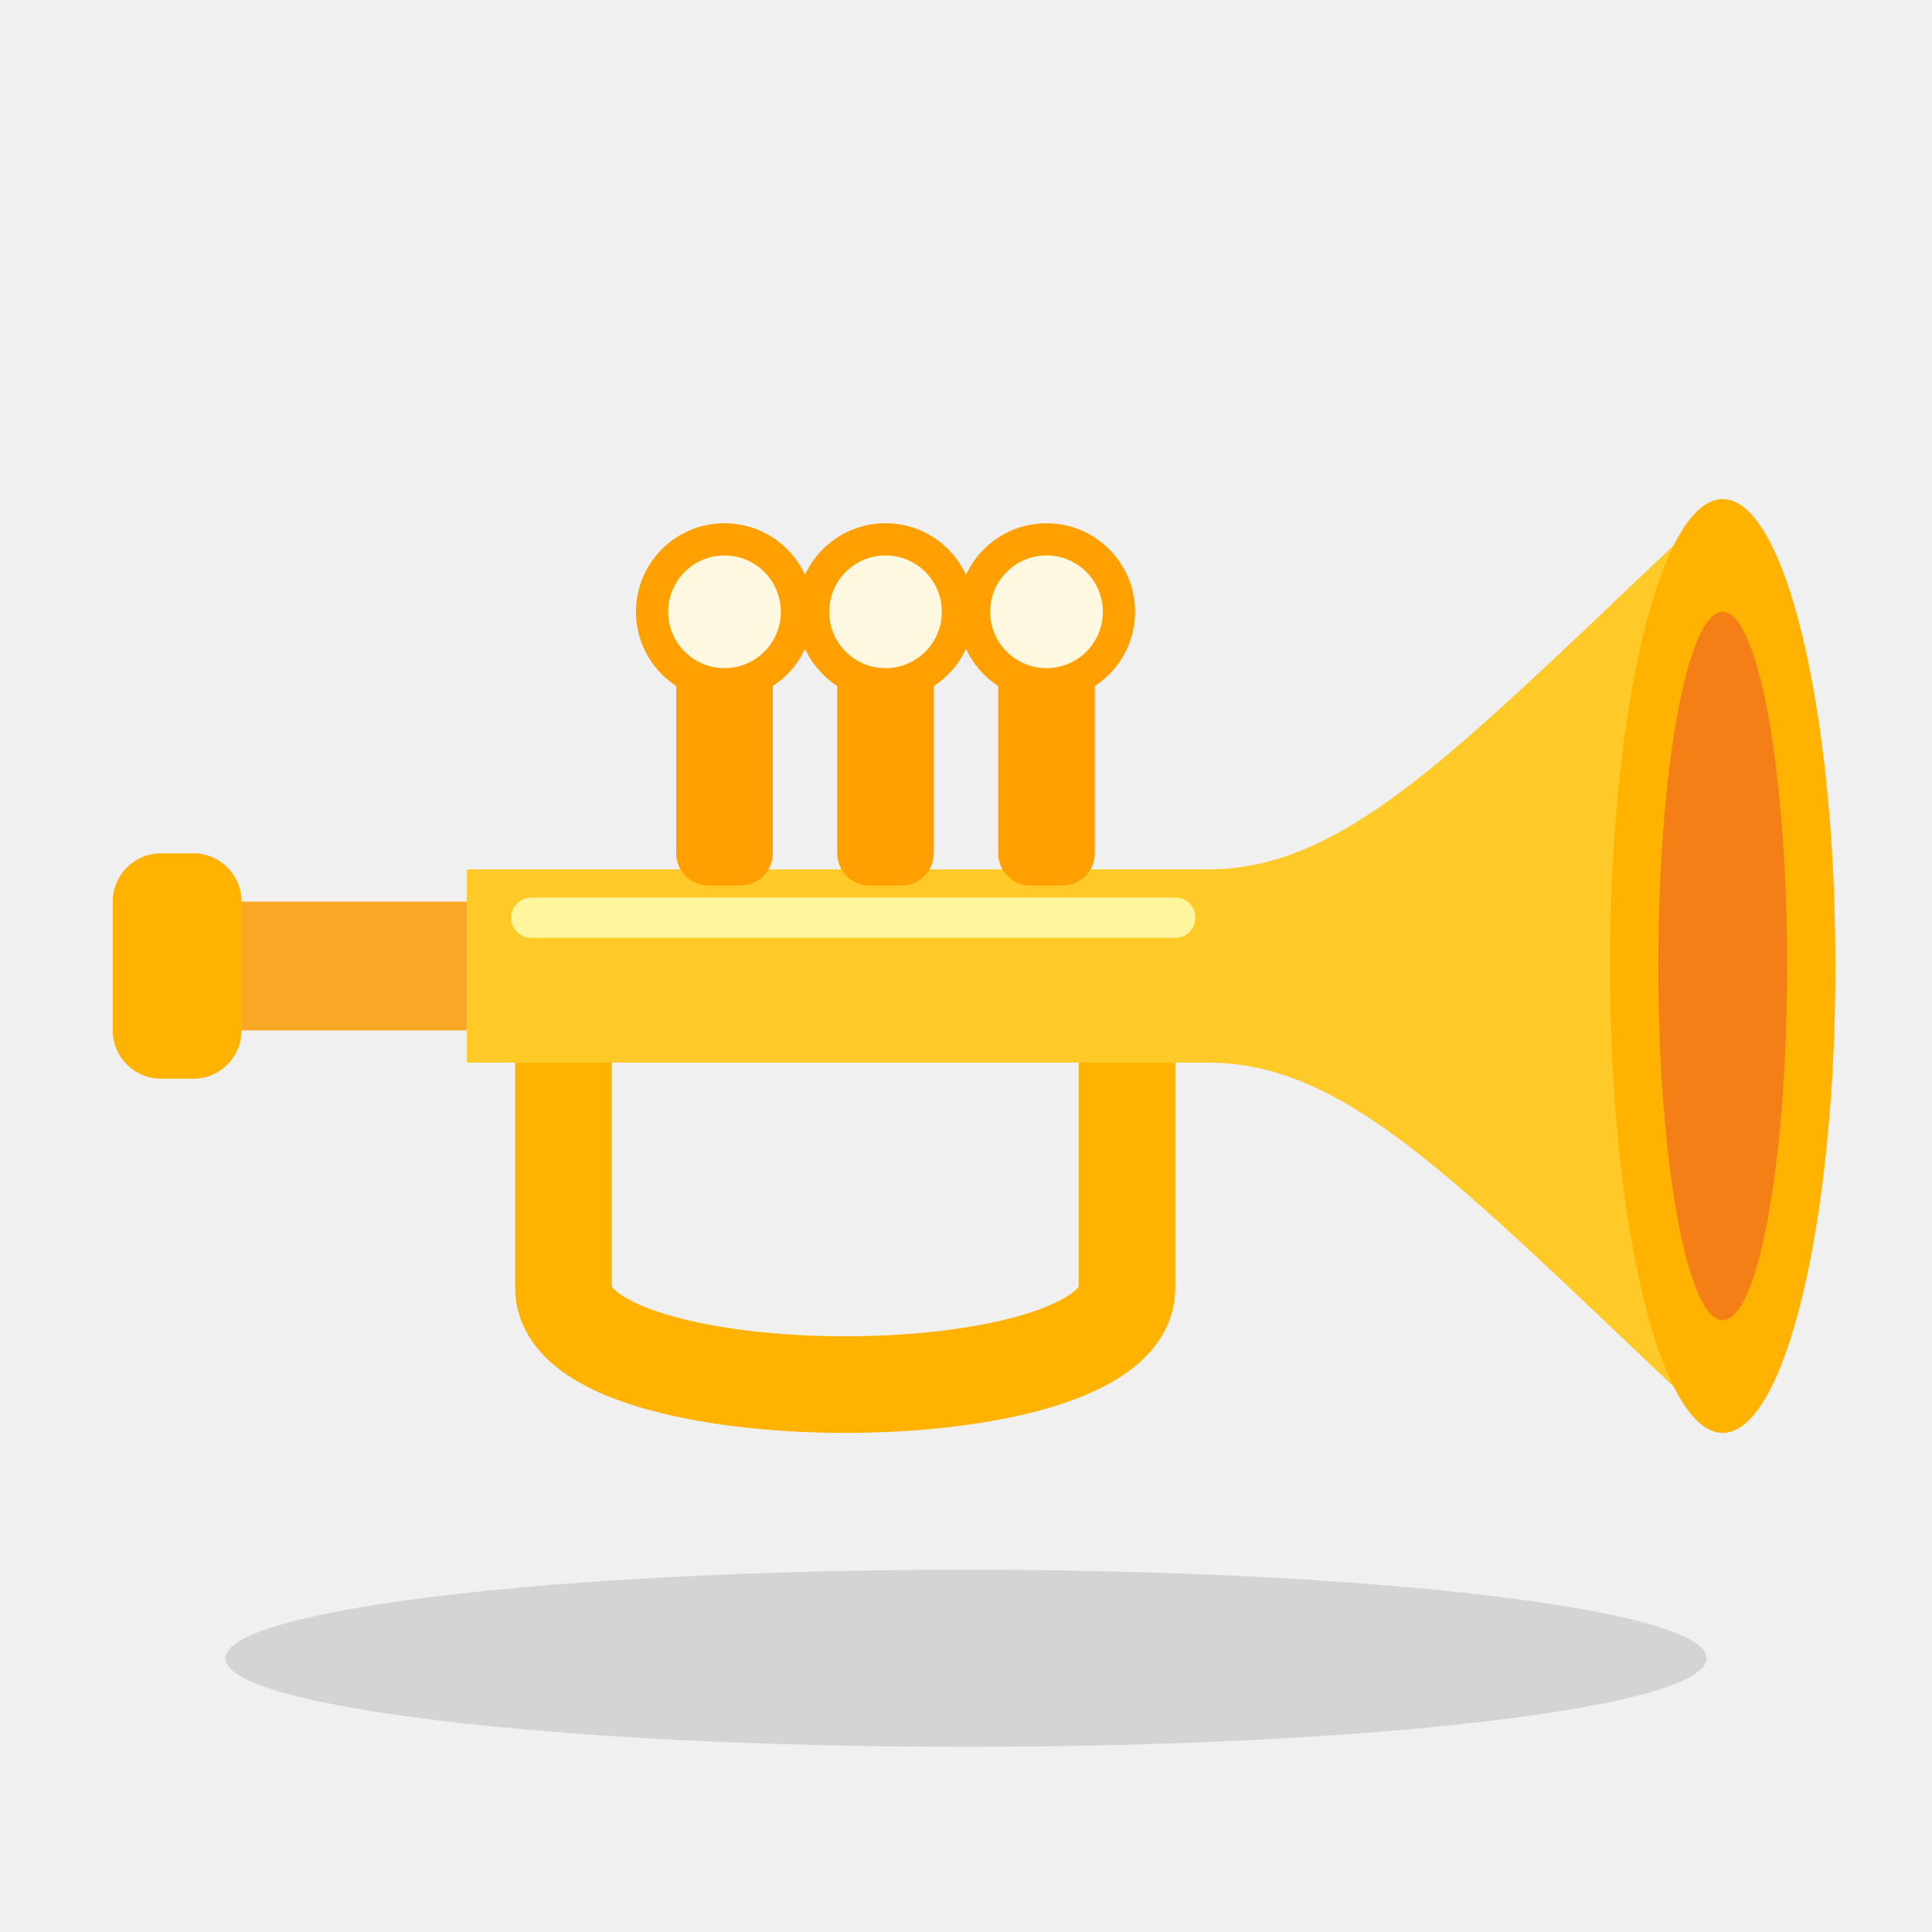
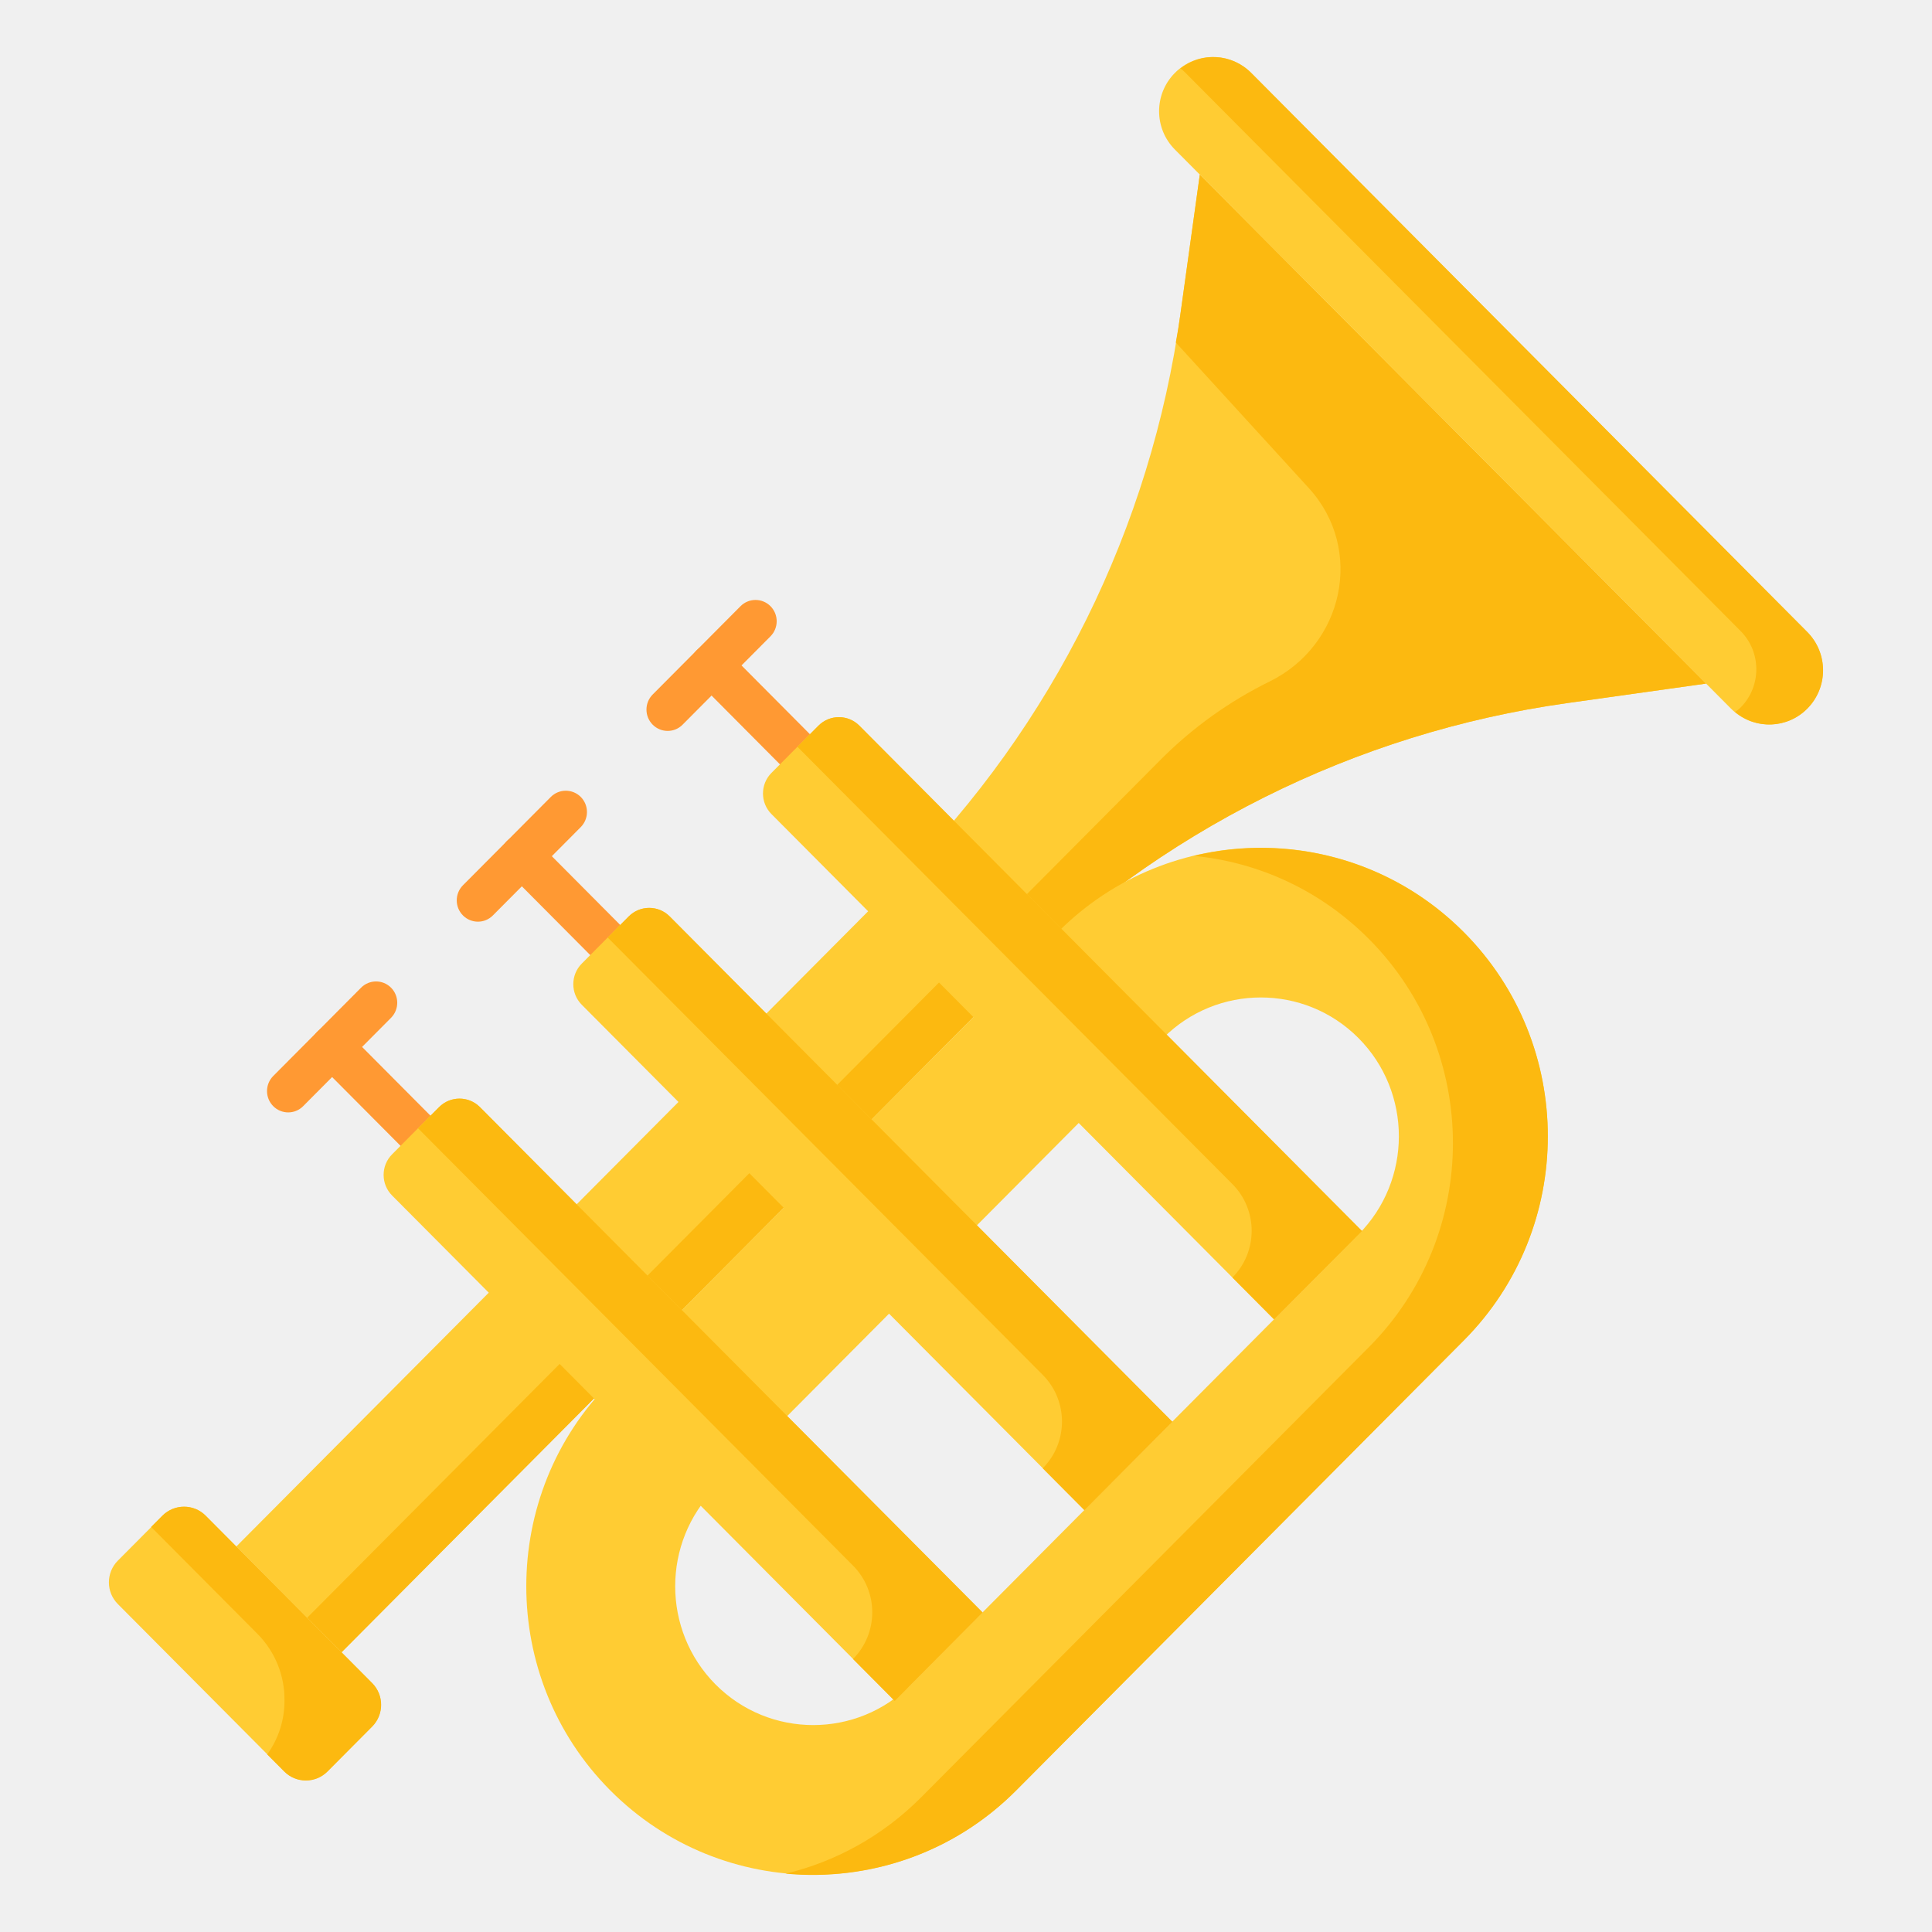
- <svg xmlns="http://www.w3.org/2000/svg" viewBox="0 0 240 240" role="img" aria-label="Trompeta">
-   <ellipse cx="120" cy="206" rx="92" ry="11" fill="#000" opacity="0.12" />
-   <path d="M26 112 L58 112 L58 128 L26 128 Z" fill="#f9a825" />
-   <rect x="14" y="106" width="16" height="28" rx="6" fill="#ffb300" />
-   <path d="M58 108 L150 108 C168 108 182 92 214 62 L214 178 C182 148 168 132 150 132 L58 132 Z" fill="#ffca28" />
-   <ellipse cx="214" cy="120" rx="14" ry="58" fill="#ffb300" />
-   <ellipse cx="214" cy="120" rx="8" ry="44" fill="#f57f17" />
-   <path d="M70 132 L70 160 C70 176 140 176 140 160 L140 132" fill="none" stroke="#ffb300" stroke-width="12" />
-   <rect x="84" y="80" width="12" height="30" rx="4" fill="#ffa000" />
-   <rect x="104" y="80" width="12" height="30" rx="4" fill="#ffa000" />
-   <rect x="124" y="80" width="12" height="30" rx="4" fill="#ffa000" />
-   <circle cx="90" cy="76" r="9" fill="#fff8e1" stroke="#ffa000" stroke-width="4" />
-   <circle cx="110" cy="76" r="9" fill="#fff8e1" stroke="#ffa000" stroke-width="4" />
-   <circle cx="130" cy="76" r="9" fill="#fff8e1" stroke="#ffa000" stroke-width="4" />
-   <path d="M66 114 L146 114" stroke="#fff59d" stroke-width="5" stroke-linecap="round" />
+ <svg xmlns="http://www.w3.org/2000/svg" version="1.1" id="Capa_1" x="0px" y="0px" viewBox="0 0 500 500" style="enable-background:new 0 0 500 500;" xml:space="preserve">
+   <style type="text/css">
+ 	.st0{fill:#EB2032;}
+ 	.st1{fill:#AD1521;}
+ 	.st2{fill:#C91629;}
+ 	.st3{fill:#A91720;}
+ 	.st4{fill:#FFC32B;}
+ 	.st5{fill:#E7A024;}
+ 	.st6{fill:#FFF4C2;}
+ 	.st7{fill:#FFE793;}
+ 	.st8{fill:#C41828;}
+ 	.st9{fill:#F75259;}
+ 	.st10{fill:#A55116;}
+ 	.st11{fill:#743711;}
+ 	.st12{fill:#BA7A12;}
+ 	.st13{fill:#EEA323;}
+ 	.st14{fill:#FFE68B;}
+ 	.st15{fill:#EA2031;}
+ 	.st16{fill:#A41320;}
+ 	.st17{fill:#BF1827;}
+ 	.st18{fill:#C51929;}
+ 	.st19{fill:#E92232;}
+ 	.st20{fill:#F0C68B;}
+ 	.st21{fill:#FFE8C8;}
+ 	.st22{fill:#005AB3;}
+ 	.st23{fill:#0080FF;}
+ 	.st24{fill:#FFC800;}
+ 	.st25{fill:#FFEA00;}
+ 	.st26{fill:#59B300;}
+ 	.st27{fill:#88CC00;}
+ 	.st28{fill:#E60049;}
+ 	.st29{fill:#FF0051;}
+ 	.st30{opacity:0.5;fill:#FFFFFF;}
+ 	.st31{fill:#FCD6B1;}
+ 	.st32{opacity:0.5;fill:#EDB174;}
+ 	.st33{fill:#BA0808;}
+ 	.st34{opacity:0.2;fill:#FFFFFF;}
+ 	.st35{fill:#A9BEC9;}
+ 	.st36{fill:#CEE6ED;}
+ 	.st37{opacity:0.2;fill:#561F0B;}
+ 	.st38{fill:#FCCBA2;}
+ 	.st39{fill:#BDCCD4;}
+ 	.st40{fill:#FF9933;}
+ 	.st41{fill:#FFCC33;}
+ 	.st42{fill:#FCB910;}
+ 	.st43{fill:#AEC3C4;}
+ 	.st44{opacity:0.3;fill:#FFFFFF;}
+ 	.st45{fill:#A1ADB7;}
+ 	.st46{opacity:0.3;}
+ 	.st47{fill:#EF473F;}
+ 	.st48{fill:#F9CB98;}
+ 	.st49{fill:#C4987A;}
+ 	.st50{opacity:0.2;}
+ 	.st51{fill:#C69F77;}
+ 	.st52{fill:#6E6E6E;}
+ 	.st53{fill:#D9BF9D;}
+ 	.st54{fill:#2D292B;}
+ 	.st55{fill:#FFAD42;}
+ 	.st56{fill:#FF3D3D;}
+ 	.st57{opacity:0.15;}
+ 	.st58{fill:#BABABA;}
+ 	.st59{fill:#4F352D;}
+ 	.st60{fill:#FBC732;}
+ 	.st61{fill:#30211C;}
+ 	.st62{opacity:0.8;fill:#474747;}
+ 	.st63{fill:#262626;}
+ 	.st64{opacity:0.6;fill:#ADADAD;}
+ 	.st65{opacity:0.8;}
+ 	.st66{fill:#474747;}
+ 	.st67{opacity:0.25;}
+ </style>
+   <g>
+     <g>
+       <path class="st40" d="M213.11,206.85c-1.4,0-2.81-0.54-3.88-1.62l-28.96-29.12c-2.14-2.15-2.14-5.64,0-7.8    c2.14-2.15,5.61-2.15,7.75,0l28.96,29.12c2.14,2.15,2.14,5.64,0,7.8C215.92,206.31,214.51,206.85,213.11,206.85z" />
+     </g>
+     <g>
+       <path class="st40" d="M172.79,189.16c-1.4,0-2.81-0.54-3.88-1.62c-2.14-2.15-2.14-5.64,0-7.8l22.74-22.86    c2.14-2.15,5.61-2.15,7.75,0c2.14,2.15,2.14,5.64,0,7.8l-22.74,22.86C175.59,188.63,174.19,189.16,172.79,189.16z" />
+     </g>
+     <g>
+       <path class="st40" d="M164.01,256.21c-1.4,0-2.81-0.54-3.88-1.62l-28.96-29.12c-2.14-2.15-2.14-5.64,0-7.8    c2.14-2.15,5.61-2.15,7.75,0l28.96,29.12c2.14,2.15,2.14,5.64,0,7.8C166.82,255.67,165.41,256.21,164.01,256.21z" />
+     </g>
+     <g>
+       <path class="st40" d="M123.69,238.53c-1.4,0-2.81-0.54-3.88-1.62c-2.14-2.15-2.14-5.64,0-7.8l22.74-22.86    c2.14-2.15,5.61-2.15,7.75,0c2.14,2.15,2.14,5.64,0,7.8l-22.74,22.86C126.49,237.99,125.09,238.53,123.69,238.53z" />
+     </g>
+     <g>
+       <path class="st40" d="M114.91,305.57c-1.4,0-2.81-0.54-3.88-1.62l-28.96-29.11c-2.14-2.15-2.14-5.64,0-7.8    c2.14-2.15,5.61-2.15,7.75,0l28.96,29.11c2.14,2.15,2.14,5.64,0,7.8C117.72,305.03,116.32,305.57,114.91,305.57z" />
+     </g>
+     <g>
+       <path class="st40" d="M74.59,287.89c-1.4,0-2.81-0.54-3.88-1.62c-2.14-2.15-2.14-5.64,0-7.8l22.74-22.86    c2.14-2.15,5.61-2.15,7.75,0c2.14,2.15,2.14,5.64,0,7.8l-22.74,22.86C77.4,287.35,75.99,287.89,74.59,287.89z" />
+     </g>
+     <g>
+       <path class="st41" d="M310.51,45.18l131.02,131.73l-35.99,5.05c-54.92,7.71-105.85,33.2-145.06,72.63L88.39,427.61l-27.23-27.38    l172.09-173.02c39.21-39.42,64.57-90.62,72.24-145.84L310.51,45.18z" />
+     </g>
+     <g>
+       <path class="st42" d="M310.51,45.18l131.02,131.73l-36.01,5.06c-54.86,7.7-105.8,33.17-145.06,72.64l-172.07,173l-8.89-8.94    l220.89-222.08c8.29-8.33,17.83-15.13,28.17-20.21c19.19-9.42,24.61-34.23,10.17-50.05L304.3,88.64c0.45-2.36,0.84-4.78,1.17-7.25    L310.51,45.18z" />
+     </g>
+     <g>
+       <path class="st41" d="M467.7,163.56L323.79,18.87c-5.45-5.48-14.28-5.48-19.73,0l0,0c-5.45,5.48-5.45,14.36,0,19.83l143.91,144.68    c5.45,5.48,14.28,5.48,19.73,0v0C473.15,177.91,473.15,169.03,467.7,163.56z" />
+     </g>
+     <g>
+       <path class="st42" d="M323.82,18.87L467.7,163.53c5.48,5.51,5.48,14.39,0,19.9c-5.09,5.12-13.25,5.45-18.68,0.79    c0.5-0.28,1.01-0.68,1.45-1.12c5.42-5.45,5.42-14.34,0-19.79L306.54,18.59c-0.34-0.34-0.67-0.67-1.06-0.84    C310.9,13.42,318.78,13.81,323.82,18.87z" />
+     </g>
+     <g>
+       <path class="st41" d="M42.06,392.27L30.5,403.89c-3.09,3.11-3.09,8.14,0,11.24l43.06,43.29c3.09,3.11,8.1,3.11,11.18,0    l11.55-11.62c3.09-3.11,3.09-8.14,0-11.24l-43.06-43.29C50.15,389.17,45.15,389.17,42.06,392.27z" />
+     </g>
+     <g>
+       <path class="st42" d="M53.22,392.25l43.11,43.35c3.08,3.09,3.08,8.15,0,11.24l-11.58,11.64c-3.08,3.09-8.11,3.09-11.18,0    l-4.42-4.44c3.02-4.16,4.53-9.16,4.47-14.06c0.06-6.24-2.35-12.48-7.05-17.2l-27.46-27.61l2.91-2.92    C45.11,389.15,50.14,389.15,53.22,392.25z" />
+     </g>
+     <g>
+       <g>
+         <g>
+           <path class="st41" d="M378.84,346.88L262.99,463.34c-28.97,29.12-76.09,29.12-105.06,0s-28.97-76.51,0-105.63l115.84-116.47      c28.97-29.12,76.1-29.12,105.07,0C407.81,270.37,407.8,317.75,378.84,346.88z M185.19,385.12c-13.94,14.01-13.93,36.81,0,50.82      c13.94,14.01,36.61,14.01,50.54,0l115.84-116.47c13.94-14.01,13.94-36.81,0-50.82c-13.94-14.01-36.61-14.01-50.55,0      L185.19,385.12z" />
+         </g>
+       </g>
+       <g>
+         <g>
+           <path class="st42" d="M308.94,221.5c16.55,1.58,32.66,8.77,45.35,21.53c28.97,29.12,28.97,76.46,0,105.59L238.43,465.11      c-10.01,10.06-22.2,16.7-35.12,19.79c21.36,2.02,43.4-5.17,59.67-21.53l115.87-116.49c28.97-29.12,28.97-76.46,0-105.59      C359.89,222.23,333.21,215.65,308.94,221.5z" />
+         </g>
+       </g>
+     </g>
+     <g>
+       <g>
+         <path class="st41" d="M113.62,286.52l-12.15,12.22c-2.92,2.94-2.92,7.71,0,10.65l130.07,130.77l22.74-22.86L124.21,286.52     C121.29,283.58,116.55,283.58,113.62,286.52z" />
+       </g>
+       <g>
+         <path class="st42" d="M124.22,286.53l130.09,130.79l-22.76,22.88l-10.79-10.85l0,0c6.64-6.68,6.64-17.5,0-24.17L108.19,292     l5.44-5.47C116.55,283.59,121.29,283.59,124.22,286.53z" />
+       </g>
+     </g>
+     <g>
+       <g>
+         <path class="st41" d="M162.71,237.16l-12.15,12.22c-2.92,2.94-2.92,7.71,0,10.65L280.64,390.8l22.74-22.86L173.3,237.16     C170.38,234.22,165.64,234.22,162.71,237.16z" />
+       </g>
+       <g>
+         <path class="st42" d="M173.32,237.17l130.09,130.79l-22.76,22.88l-10.79-10.85l0,0c6.64-6.68,6.64-17.5,0-24.17L157.28,242.64     l5.44-5.47C165.65,234.23,170.39,234.23,173.32,237.17z" />
+       </g>
+     </g>
+     <g>
+       <g>
+         <path class="st41" d="M211.8,187.81l-12.15,12.22c-2.92,2.94-2.92,7.71,0,10.65l130.07,130.77l22.74-22.86L222.39,187.81     C219.47,184.87,214.73,184.87,211.8,187.81z" />
+       </g>
+       <g>
+         <path class="st42" d="M222.41,187.8l130.09,130.79l-22.76,22.88l-10.79-10.85v0c6.64-6.68,6.64-17.5,0-24.17L206.38,193.27     l5.44-5.47C214.75,184.86,219.49,184.86,222.41,187.8z" />
+       </g>
+     </g>
+   </g>
</svg>
